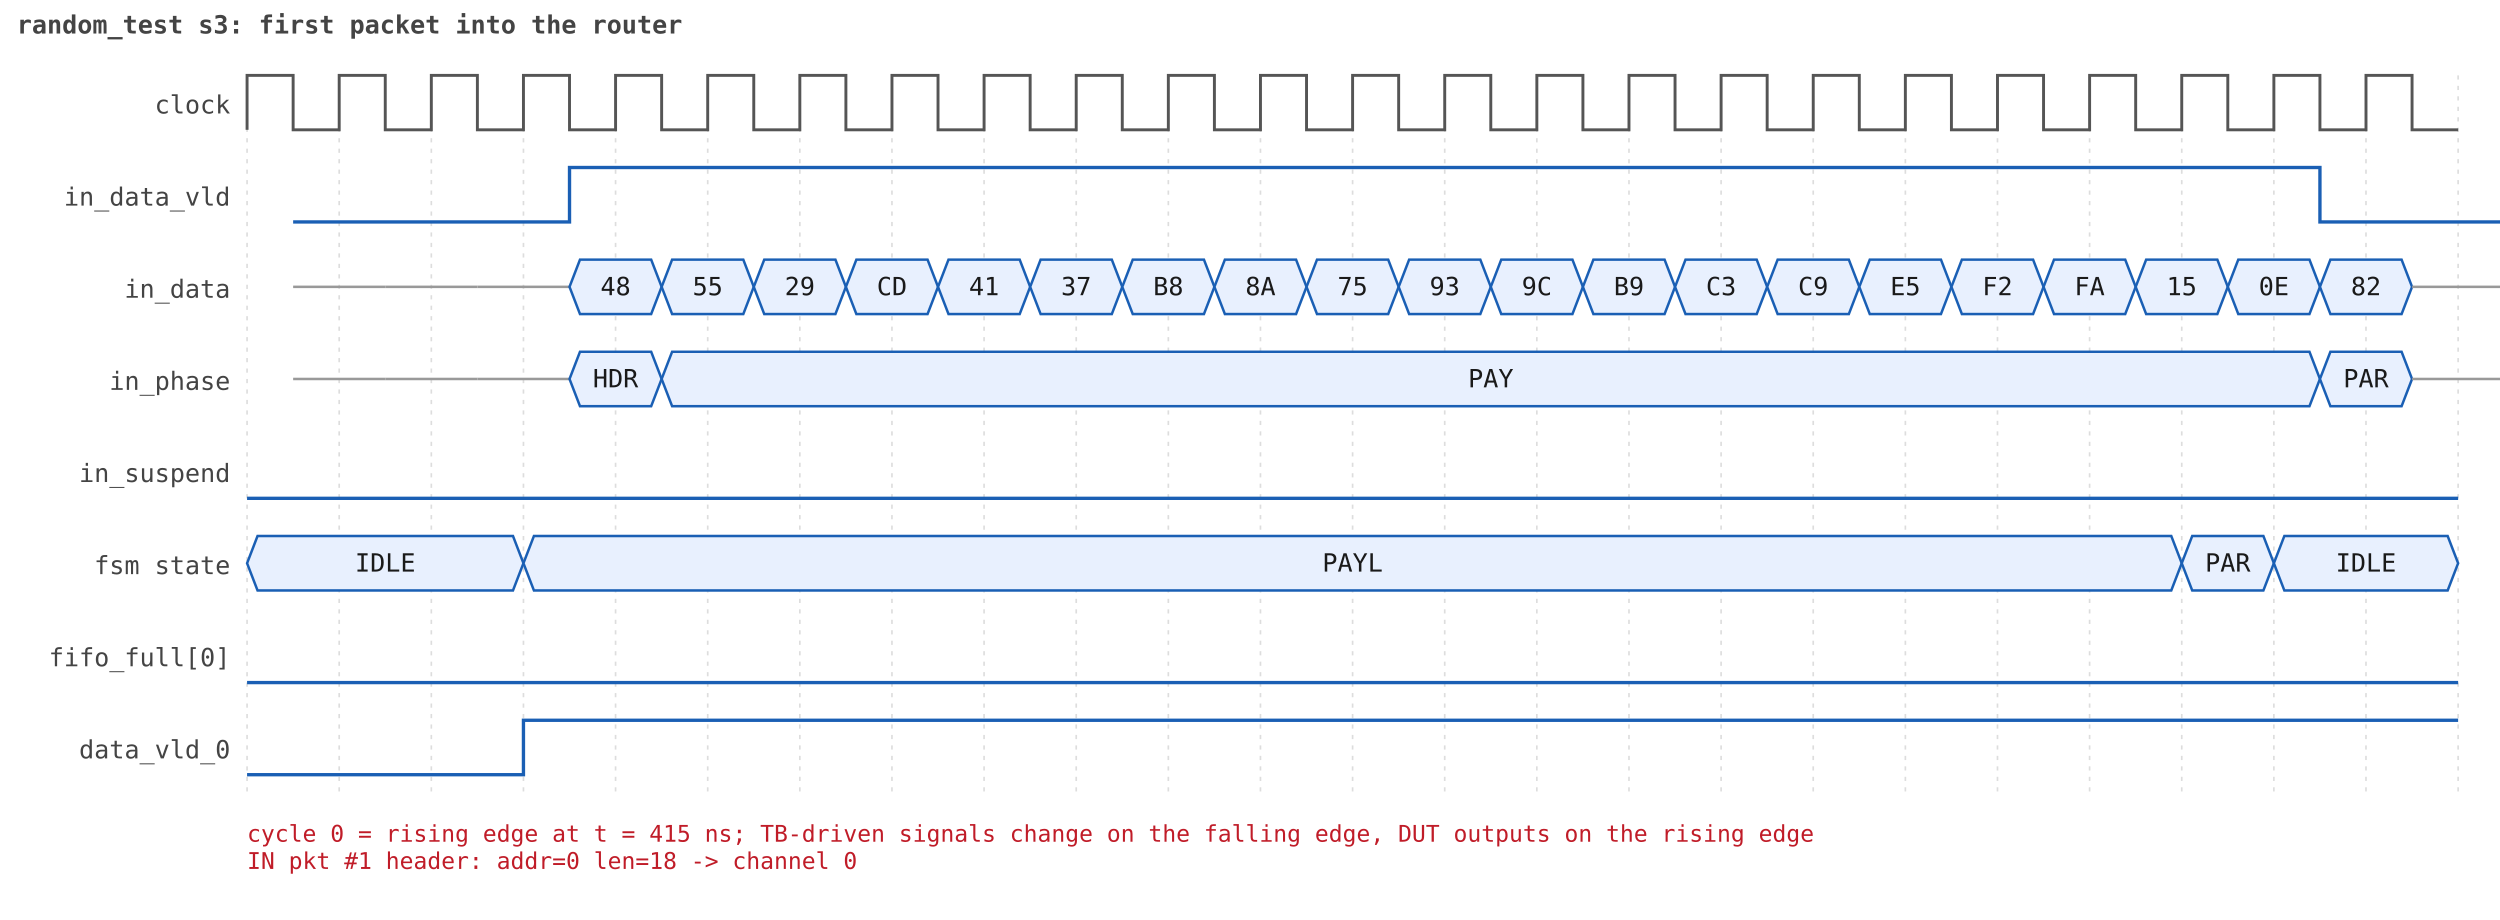
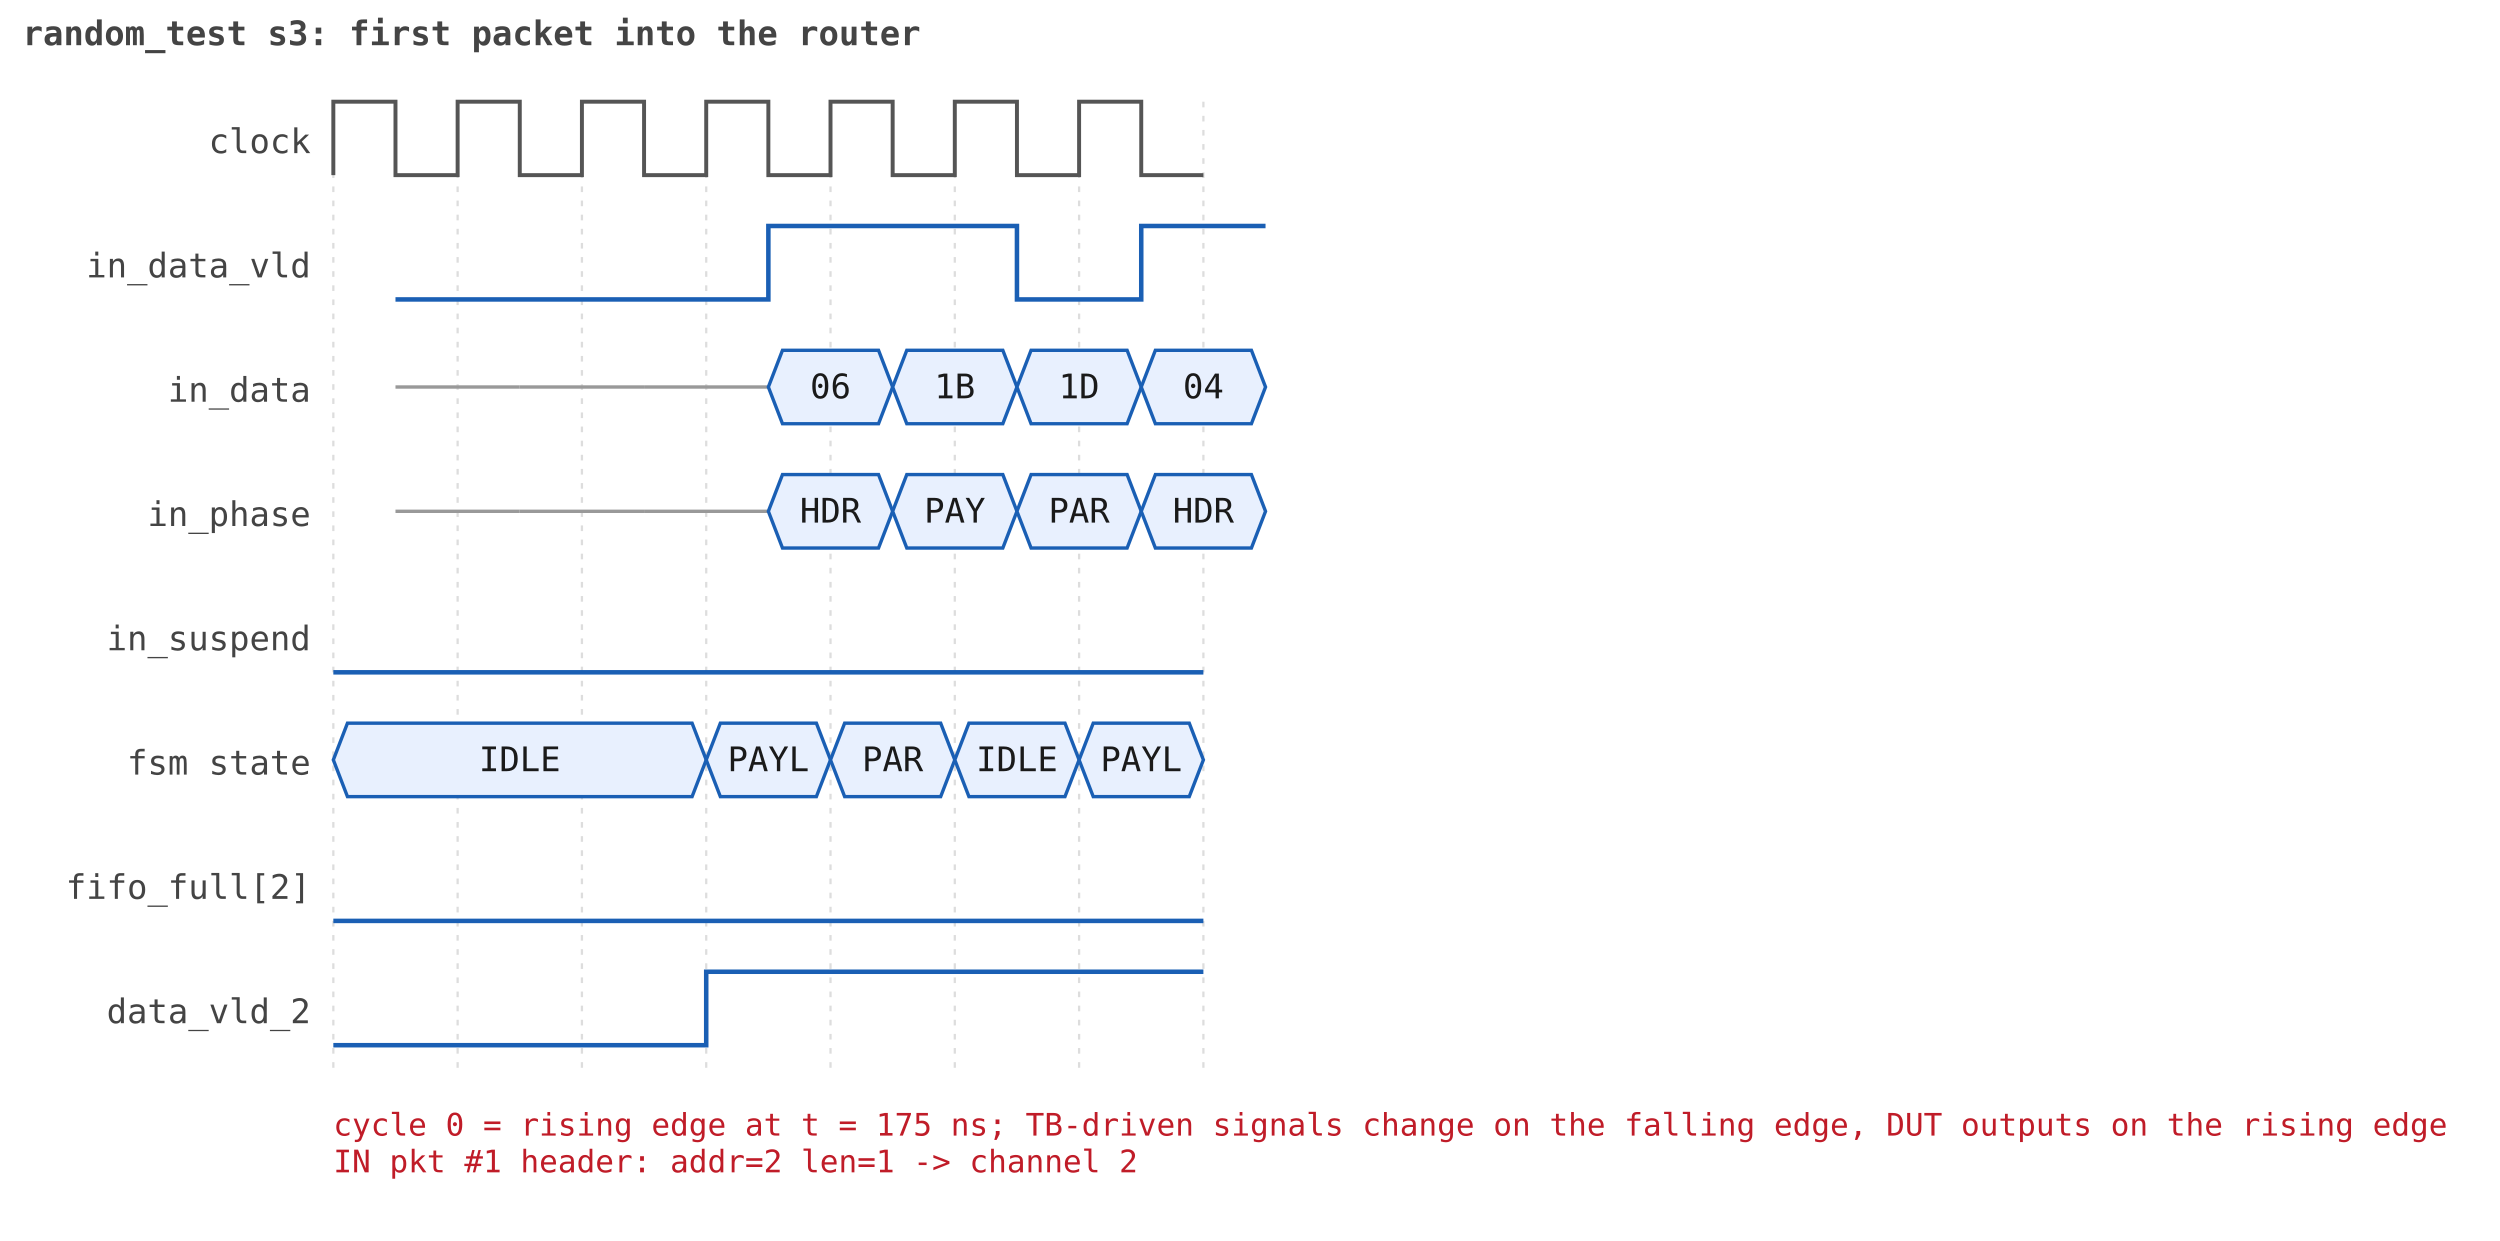
- <svg xmlns="http://www.w3.org/2000/svg" width="1194" height="439" viewBox="0 0 1194 439" font-family="monospace" font-size="12">
+ <svg xmlns="http://www.w3.org/2000/svg" width="885" height="439" viewBox="0 0 885 439" font-family="monospace" font-size="12">
  <style>.lbl{fill:#444}.sig{fill:none;stroke:#1a5fb4;stroke-width:1.6}.clk{fill:none;stroke:#555;stroke-width:1.4}.bus{fill:#e8f0fe;stroke:#1a5fb4;stroke-width:1.2}.idle{stroke:#999;stroke-width:1.2;stroke-dasharray:0}.z{stroke:#999;stroke-dasharray:3 3}.txt{fill:#1a1a1a;text-anchor:middle}.grid{stroke:#ddd;stroke-width:0.8;stroke-dasharray:2 3}.note{fill:#c01c28;font-size:11px}@media (prefers-color-scheme: dark){.lbl{fill:#ccc}.clk{stroke:#aaa}.txt{fill:#eee}.bus{fill:#1e2a44}.grid{stroke:#444}}</style>
  <text class="lbl" x="8" y="16" font-weight="bold">random_test s3: first packet into the router</text>
  <line class="grid" x1="118" y1="36" x2="118" y2="378" />
  <line class="grid" x1="162" y1="36" x2="162" y2="378" />
  <line class="grid" x1="206" y1="36" x2="206" y2="378" />
  <line class="grid" x1="250" y1="36" x2="250" y2="378" />
  <line class="grid" x1="294" y1="36" x2="294" y2="378" />
  <line class="grid" x1="338" y1="36" x2="338" y2="378" />
  <line class="grid" x1="382" y1="36" x2="382" y2="378" />
  <line class="grid" x1="426" y1="36" x2="426" y2="378" />
-   <line class="grid" x1="470" y1="36" x2="470" y2="378" />
-   <line class="grid" x1="514" y1="36" x2="514" y2="378" />
-   <line class="grid" x1="558" y1="36" x2="558" y2="378" />
-   <line class="grid" x1="602" y1="36" x2="602" y2="378" />
-   <line class="grid" x1="646" y1="36" x2="646" y2="378" />
-   <line class="grid" x1="690" y1="36" x2="690" y2="378" />
-   <line class="grid" x1="734" y1="36" x2="734" y2="378" />
-   <line class="grid" x1="778" y1="36" x2="778" y2="378" />
-   <line class="grid" x1="822" y1="36" x2="822" y2="378" />
-   <line class="grid" x1="866" y1="36" x2="866" y2="378" />
-   <line class="grid" x1="910" y1="36" x2="910" y2="378" />
-   <line class="grid" x1="954" y1="36" x2="954" y2="378" />
-   <line class="grid" x1="998" y1="36" x2="998" y2="378" />
-   <line class="grid" x1="1042" y1="36" x2="1042" y2="378" />
-   <line class="grid" x1="1086" y1="36" x2="1086" y2="378" />
-   <line class="grid" x1="1130" y1="36" x2="1130" y2="378" />
-   <line class="grid" x1="1174" y1="36" x2="1174" y2="378" />
  <text class="lbl" x="110" y="54.2" text-anchor="end">clock</text>
-   <path class="clk" d="M118,62 L118,36 L140.0,36 L140.0,62 L162,62 L162,62 L162,36 L184.0,36 L184.0,62 L206,62 L206,62 L206,36 L228.0,36 L228.0,62 L250,62 L250,62 L250,36 L272.0,36 L272.0,62 L294,62 L294,62 L294,36 L316.0,36 L316.0,62 L338,62 L338,62 L338,36 L360.0,36 L360.0,62 L382,62 L382,62 L382,36 L404.0,36 L404.0,62 L426,62 L426,62 L426,36 L448.0,36 L448.0,62 L470,62 L470,62 L470,36 L492.0,36 L492.0,62 L514,62 L514,62 L514,36 L536.0,36 L536.0,62 L558,62 L558,62 L558,36 L580.0,36 L580.0,62 L602,62 L602,62 L602,36 L624.0,36 L624.0,62 L646,62 L646,62 L646,36 L668.0,36 L668.0,62 L690,62 L690,62 L690,36 L712.0,36 L712.0,62 L734,62 L734,62 L734,36 L756.0,36 L756.0,62 L778,62 L778,62 L778,36 L800.0,36 L800.0,62 L822,62 L822,62 L822,36 L844.0,36 L844.0,62 L866,62 L866,62 L866,36 L888.0,36 L888.0,62 L910,62 L910,62 L910,36 L932.0,36 L932.0,62 L954,62 L954,62 L954,36 L976.0,36 L976.0,62 L998,62 L998,62 L998,36 L1020.0,36 L1020.0,62 L1042,62 L1042,62 L1042,36 L1064.0,36 L1064.0,62 L1086,62 L1086,62 L1086,36 L1108.0,36 L1108.0,62 L1130,62 L1130,62 L1130,36 L1152.0,36 L1152.0,62 L1174,62" />
+   <path class="clk" d="M118,62 L118,36 L140.0,36 L140.0,62 L162,62 L162,62 L162,36 L184.0,36 L184.0,62 L206,62 L206,62 L206,36 L228.0,36 L228.0,62 L250,62 L250,62 L250,36 L272.0,36 L272.0,62 L294,62 L294,62 L294,36 L316.0,36 L316.0,62 L338,62 L338,62 L338,36 L360.0,36 L360.0,62 L382,62 L382,62 L382,36 L404.0,36 L404.0,62 L426,62" />
  <text class="lbl" x="110" y="98.2" text-anchor="end">in_data_vld</text>
-   <path class="sig" d="M140.0,106 L184.0,106 L184.0,106 L228.0,106 L228.0,106 L272.0,106 L272.0,106 L272.0,80 L316.0,80 L316.0,80 L360.0,80 L360.0,80 L404.0,80 L404.0,80 L448.0,80 L448.0,80 L492.0,80 L492.0,80 L536.0,80 L536.0,80 L580.0,80 L580.0,80 L624.0,80 L624.0,80 L668.0,80 L668.0,80 L712.0,80 L712.0,80 L756.0,80 L756.0,80 L800.0,80 L800.0,80 L844.0,80 L844.0,80 L888.0,80 L888.0,80 L932.0,80 L932.0,80 L976.0,80 L976.0,80 L1020.0,80 L1020.0,80 L1064.0,80 L1064.0,80 L1108.0,80 L1108.0,80 L1108.0,106 L1152.0,106 L1152.0,106 L1196.0,106" />
+   <path class="sig" d="M140.0,106 L184.0,106 L184.0,106 L228.0,106 L228.0,106 L272.0,106 L272.0,106 L272.0,80 L316.0,80 L316.0,80 L360.0,80 L360.0,80 L360.0,106 L404.0,106 L404.0,106 L404.0,80 L448.0,80" />
  <text class="lbl" x="110" y="142.2" text-anchor="end">in_data</text>
  <line class="idle" x1="140.0" y1="137.0" x2="184.0" y2="137.0" />
  <line class="idle" x1="184.0" y1="137.0" x2="228.0" y2="137.0" />
  <line class="idle" x1="228.0" y1="137.0" x2="272.0" y2="137.0" />
  <path class="bus" d="M272.0,137.0 L277.0,124 L311.0,124 L316.0,137.0 L311.0,150 L277.0,150 Z" />
-   <text class="txt" x="294.0" y="141.0">48</text>
+   <text class="txt" x="294.0" y="141.0">06</text>
  <path class="bus" d="M316.0,137.0 L321.0,124 L355.0,124 L360.0,137.0 L355.0,150 L321.0,150 Z" />
-   <text class="txt" x="338.0" y="141.0">55</text>
+   <text class="txt" x="338.0" y="141.0">1B</text>
  <path class="bus" d="M360.0,137.0 L365.0,124 L399.0,124 L404.0,137.0 L399.0,150 L365.0,150 Z" />
-   <text class="txt" x="382.0" y="141.0">29</text>
+   <text class="txt" x="382.0" y="141.0">1D</text>
  <path class="bus" d="M404.0,137.0 L409.0,124 L443.0,124 L448.0,137.0 L443.0,150 L409.0,150 Z" />
-   <text class="txt" x="426.0" y="141.0">CD</text>
-   <path class="bus" d="M448.0,137.0 L453.0,124 L487.0,124 L492.0,137.0 L487.0,150 L453.0,150 Z" />
-   <text class="txt" x="470.0" y="141.0">41</text>
-   <path class="bus" d="M492.0,137.0 L497.0,124 L531.0,124 L536.0,137.0 L531.0,150 L497.0,150 Z" />
-   <text class="txt" x="514.0" y="141.0">37</text>
-   <path class="bus" d="M536.0,137.0 L541.0,124 L575.0,124 L580.0,137.0 L575.0,150 L541.0,150 Z" />
-   <text class="txt" x="558.0" y="141.0">B8</text>
-   <path class="bus" d="M580.0,137.0 L585.0,124 L619.0,124 L624.0,137.0 L619.0,150 L585.0,150 Z" />
-   <text class="txt" x="602.0" y="141.0">8A</text>
-   <path class="bus" d="M624.0,137.0 L629.0,124 L663.0,124 L668.0,137.0 L663.0,150 L629.0,150 Z" />
-   <text class="txt" x="646.0" y="141.0">75</text>
-   <path class="bus" d="M668.0,137.0 L673.0,124 L707.0,124 L712.0,137.0 L707.0,150 L673.0,150 Z" />
-   <text class="txt" x="690.0" y="141.0">93</text>
-   <path class="bus" d="M712.0,137.0 L717.0,124 L751.0,124 L756.0,137.0 L751.0,150 L717.0,150 Z" />
-   <text class="txt" x="734.0" y="141.0">9C</text>
-   <path class="bus" d="M756.0,137.0 L761.0,124 L795.0,124 L800.0,137.0 L795.0,150 L761.0,150 Z" />
-   <text class="txt" x="778.0" y="141.0">B9</text>
-   <path class="bus" d="M800.0,137.0 L805.0,124 L839.0,124 L844.0,137.0 L839.0,150 L805.0,150 Z" />
-   <text class="txt" x="822.0" y="141.0">C3</text>
-   <path class="bus" d="M844.0,137.0 L849.0,124 L883.0,124 L888.0,137.0 L883.0,150 L849.0,150 Z" />
-   <text class="txt" x="866.0" y="141.0">C9</text>
-   <path class="bus" d="M888.0,137.0 L893.0,124 L927.0,124 L932.0,137.0 L927.0,150 L893.0,150 Z" />
-   <text class="txt" x="910.0" y="141.0">E5</text>
-   <path class="bus" d="M932.0,137.0 L937.0,124 L971.0,124 L976.0,137.0 L971.0,150 L937.0,150 Z" />
-   <text class="txt" x="954.0" y="141.0">F2</text>
-   <path class="bus" d="M976.0,137.0 L981.0,124 L1015.0,124 L1020.0,137.0 L1015.0,150 L981.0,150 Z" />
-   <text class="txt" x="998.0" y="141.0">FA</text>
-   <path class="bus" d="M1020.0,137.0 L1025.0,124 L1059.0,124 L1064.0,137.0 L1059.0,150 L1025.0,150 Z" />
-   <text class="txt" x="1042.0" y="141.0">15</text>
-   <path class="bus" d="M1064.0,137.0 L1069.0,124 L1103.0,124 L1108.0,137.0 L1103.0,150 L1069.0,150 Z" />
-   <text class="txt" x="1086.0" y="141.0">0E</text>
-   <path class="bus" d="M1108.0,137.0 L1113.0,124 L1147.0,124 L1152.0,137.0 L1147.0,150 L1113.0,150 Z" />
-   <text class="txt" x="1130.0" y="141.0">82</text>
-   <line class="idle" x1="1152.0" y1="137.0" x2="1196.0" y2="137.0" />
+   <text class="txt" x="426.0" y="141.0">04</text>
  <text class="lbl" x="110" y="186.2" text-anchor="end">in_phase</text>
  <line class="idle" x1="140.0" y1="181.0" x2="184.0" y2="181.0" />
  <line class="idle" x1="184.0" y1="181.0" x2="228.0" y2="181.0" />
  <line class="idle" x1="228.0" y1="181.0" x2="272.0" y2="181.0" />
  <path class="bus" d="M272.0,181.0 L277.0,168 L311.0,168 L316.0,181.0 L311.0,194 L277.0,194 Z" />
  <text class="txt" x="294.0" y="185.0">HDR</text>
-   <path class="bus" d="M316.0,181.0 L321.0,168 L1103.0,168 L1108.0,181.0 L1103.0,194 L321.0,194 Z" />
-   <text class="txt" x="712.0" y="185.0">PAY</text>
-   <path class="bus" d="M1108.0,181.0 L1113.0,168 L1147.0,168 L1152.0,181.0 L1147.0,194 L1113.0,194 Z" />
-   <text class="txt" x="1130.0" y="185.0">PAR</text>
-   <line class="idle" x1="1152.0" y1="181.0" x2="1196.0" y2="181.0" />
+   <path class="bus" d="M316.0,181.0 L321.0,168 L355.0,168 L360.0,181.0 L355.0,194 L321.0,194 Z" />
+   <text class="txt" x="338.0" y="185.0">PAY</text>
+   <path class="bus" d="M360.0,181.0 L365.0,168 L399.0,168 L404.0,181.0 L399.0,194 L365.0,194 Z" />
+   <text class="txt" x="382.0" y="185.0">PAR</text>
+   <path class="bus" d="M404.0,181.0 L409.0,168 L443.0,168 L448.0,181.0 L443.0,194 L409.0,194 Z" />
+   <text class="txt" x="426.0" y="185.0">HDR</text>
  <text class="lbl" x="110" y="230.2" text-anchor="end">in_suspend</text>
-   <path class="sig" d="M118,238 L162,238 L162,238 L206,238 L206,238 L250,238 L250,238 L294,238 L294,238 L338,238 L338,238 L382,238 L382,238 L426,238 L426,238 L470,238 L470,238 L514,238 L514,238 L558,238 L558,238 L602,238 L602,238 L646,238 L646,238 L690,238 L690,238 L734,238 L734,238 L778,238 L778,238 L822,238 L822,238 L866,238 L866,238 L910,238 L910,238 L954,238 L954,238 L998,238 L998,238 L1042,238 L1042,238 L1086,238 L1086,238 L1130,238 L1130,238 L1174,238" />
+   <path class="sig" d="M118,238 L162,238 L162,238 L206,238 L206,238 L250,238 L250,238 L294,238 L294,238 L338,238 L338,238 L382,238 L382,238 L426,238" />
  <text class="lbl" x="110" y="274.2" text-anchor="end">fsm state</text>
  <path class="bus" d="M118,269.0 L123,256 L245,256 L250,269.0 L245,282 L123,282 Z" />
  <text class="txt" x="184.0" y="273.0">IDLE</text>
-   <path class="bus" d="M250,269.0 L255,256 L1037,256 L1042,269.0 L1037,282 L255,282 Z" />
-   <text class="txt" x="646.0" y="273.0">PAYL</text>
-   <path class="bus" d="M1042,269.0 L1047,256 L1081,256 L1086,269.0 L1081,282 L1047,282 Z" />
-   <text class="txt" x="1064.0" y="273.0">PAR</text>
-   <path class="bus" d="M1086,269.0 L1091,256 L1169,256 L1174,269.0 L1169,282 L1091,282 Z" />
-   <text class="txt" x="1130.0" y="273.0">IDLE</text>
-   <text class="lbl" x="110" y="318.2" text-anchor="end">fifo_full[0]</text>
-   <path class="sig" d="M118,326 L162,326 L162,326 L206,326 L206,326 L250,326 L250,326 L294,326 L294,326 L338,326 L338,326 L382,326 L382,326 L426,326 L426,326 L470,326 L470,326 L514,326 L514,326 L558,326 L558,326 L602,326 L602,326 L646,326 L646,326 L690,326 L690,326 L734,326 L734,326 L778,326 L778,326 L822,326 L822,326 L866,326 L866,326 L910,326 L910,326 L954,326 L954,326 L998,326 L998,326 L1042,326 L1042,326 L1086,326 L1086,326 L1130,326 L1130,326 L1174,326" />
-   <text class="lbl" x="110" y="362.2" text-anchor="end">data_vld_0</text>
-   <path class="sig" d="M118,370 L162,370 L162,370 L206,370 L206,370 L250,370 L250,370 L250,344 L294,344 L294,344 L338,344 L338,344 L382,344 L382,344 L426,344 L426,344 L470,344 L470,344 L514,344 L514,344 L558,344 L558,344 L602,344 L602,344 L646,344 L646,344 L690,344 L690,344 L734,344 L734,344 L778,344 L778,344 L822,344 L822,344 L866,344 L866,344 L910,344 L910,344 L954,344 L954,344 L998,344 L998,344 L1042,344 L1042,344 L1086,344 L1086,344 L1130,344 L1130,344 L1174,344" />
-   <text class="note" x="118" y="402">cycle 0 = rising edge at t = 415 ns; TB-driven signals change on the falling edge, DUT outputs on the rising edge</text>
-   <text class="note" x="118" y="415">IN  pkt #1 header: addr=0 len=18 -&gt; channel 0</text>
+   <path class="bus" d="M250,269.0 L255,256 L289,256 L294,269.0 L289,282 L255,282 Z" />
+   <text class="txt" x="272.0" y="273.0">PAYL</text>
+   <path class="bus" d="M294,269.0 L299,256 L333,256 L338,269.0 L333,282 L299,282 Z" />
+   <text class="txt" x="316.0" y="273.0">PAR</text>
+   <path class="bus" d="M338,269.0 L343,256 L377,256 L382,269.0 L377,282 L343,282 Z" />
+   <text class="txt" x="360.0" y="273.0">IDLE</text>
+   <path class="bus" d="M382,269.0 L387,256 L421,256 L426,269.0 L421,282 L387,282 Z" />
+   <text class="txt" x="404.0" y="273.0">PAYL</text>
+   <text class="lbl" x="110" y="318.2" text-anchor="end">fifo_full[2]</text>
+   <path class="sig" d="M118,326 L162,326 L162,326 L206,326 L206,326 L250,326 L250,326 L294,326 L294,326 L338,326 L338,326 L382,326 L382,326 L426,326" />
+   <text class="lbl" x="110" y="362.2" text-anchor="end">data_vld_2</text>
+   <path class="sig" d="M118,370 L162,370 L162,370 L206,370 L206,370 L250,370 L250,370 L250,344 L294,344 L294,344 L338,344 L338,344 L382,344 L382,344 L426,344" />
+   <text class="note" x="118" y="402">cycle 0 = rising edge at t = 175 ns; TB-driven signals change on the falling edge, DUT outputs on the rising edge</text>
+   <text class="note" x="118" y="415">IN  pkt #1 header: addr=2 len=1 -&gt; channel 2</text>
</svg>
